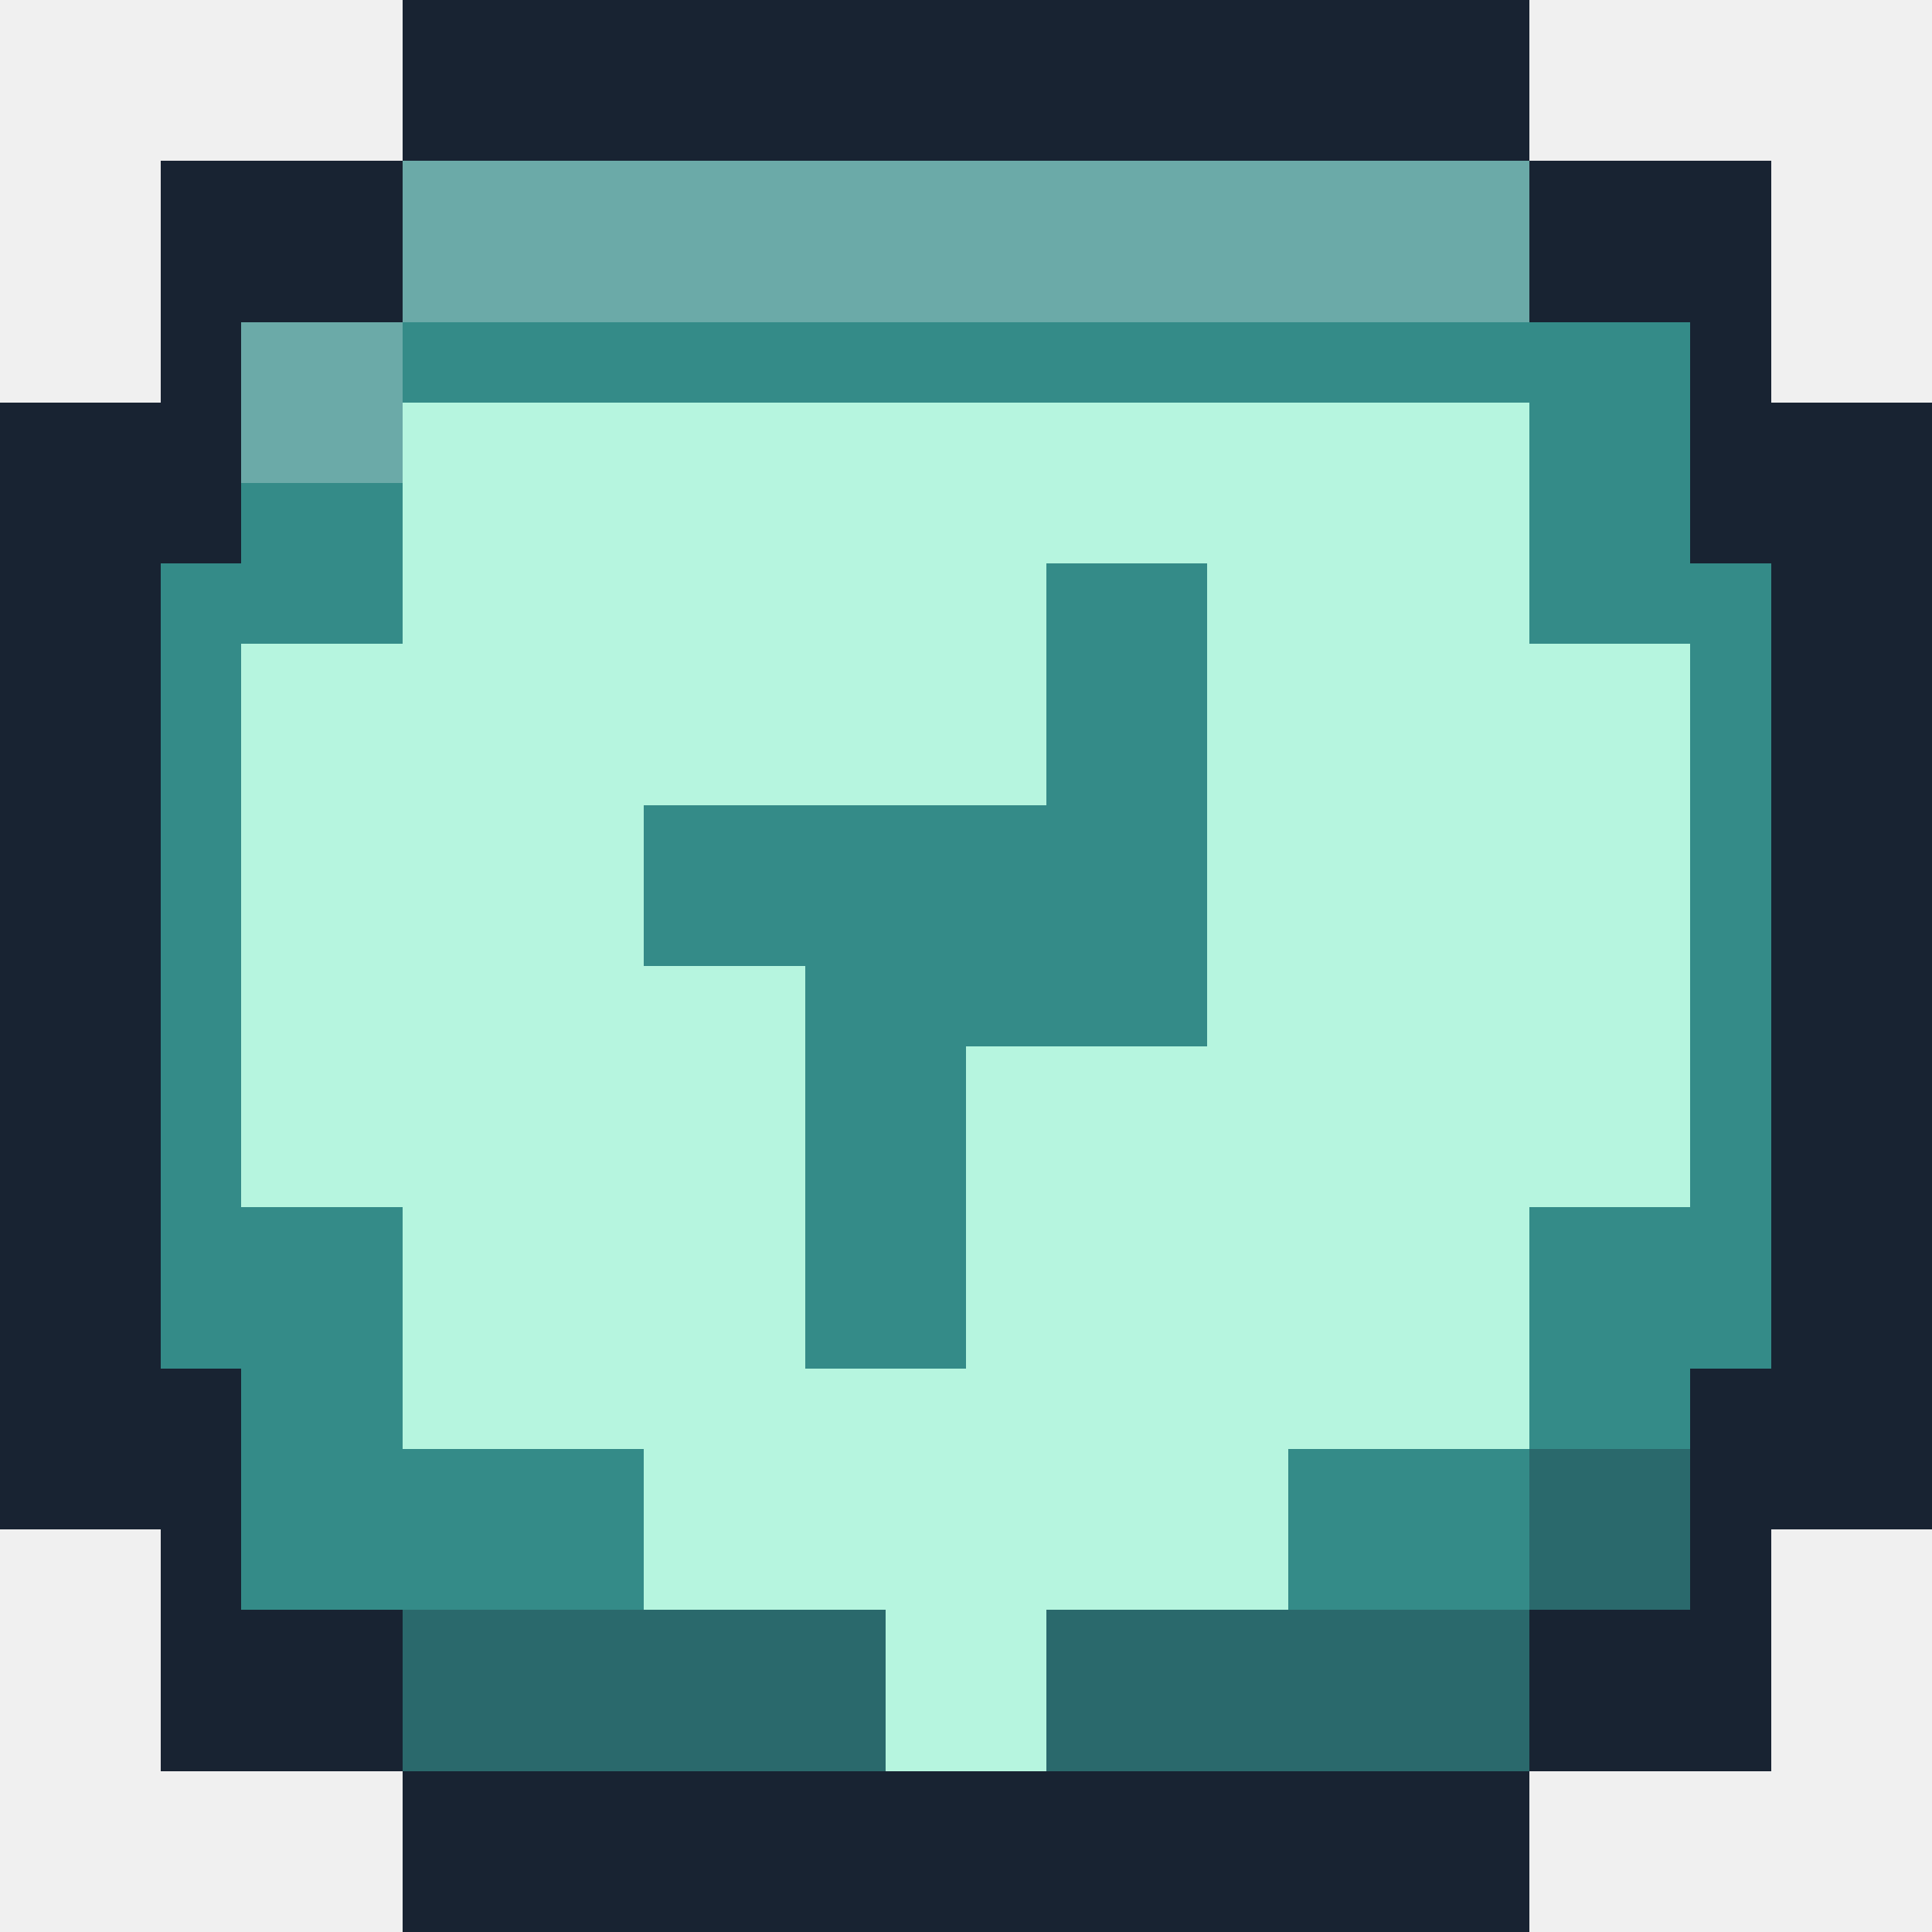
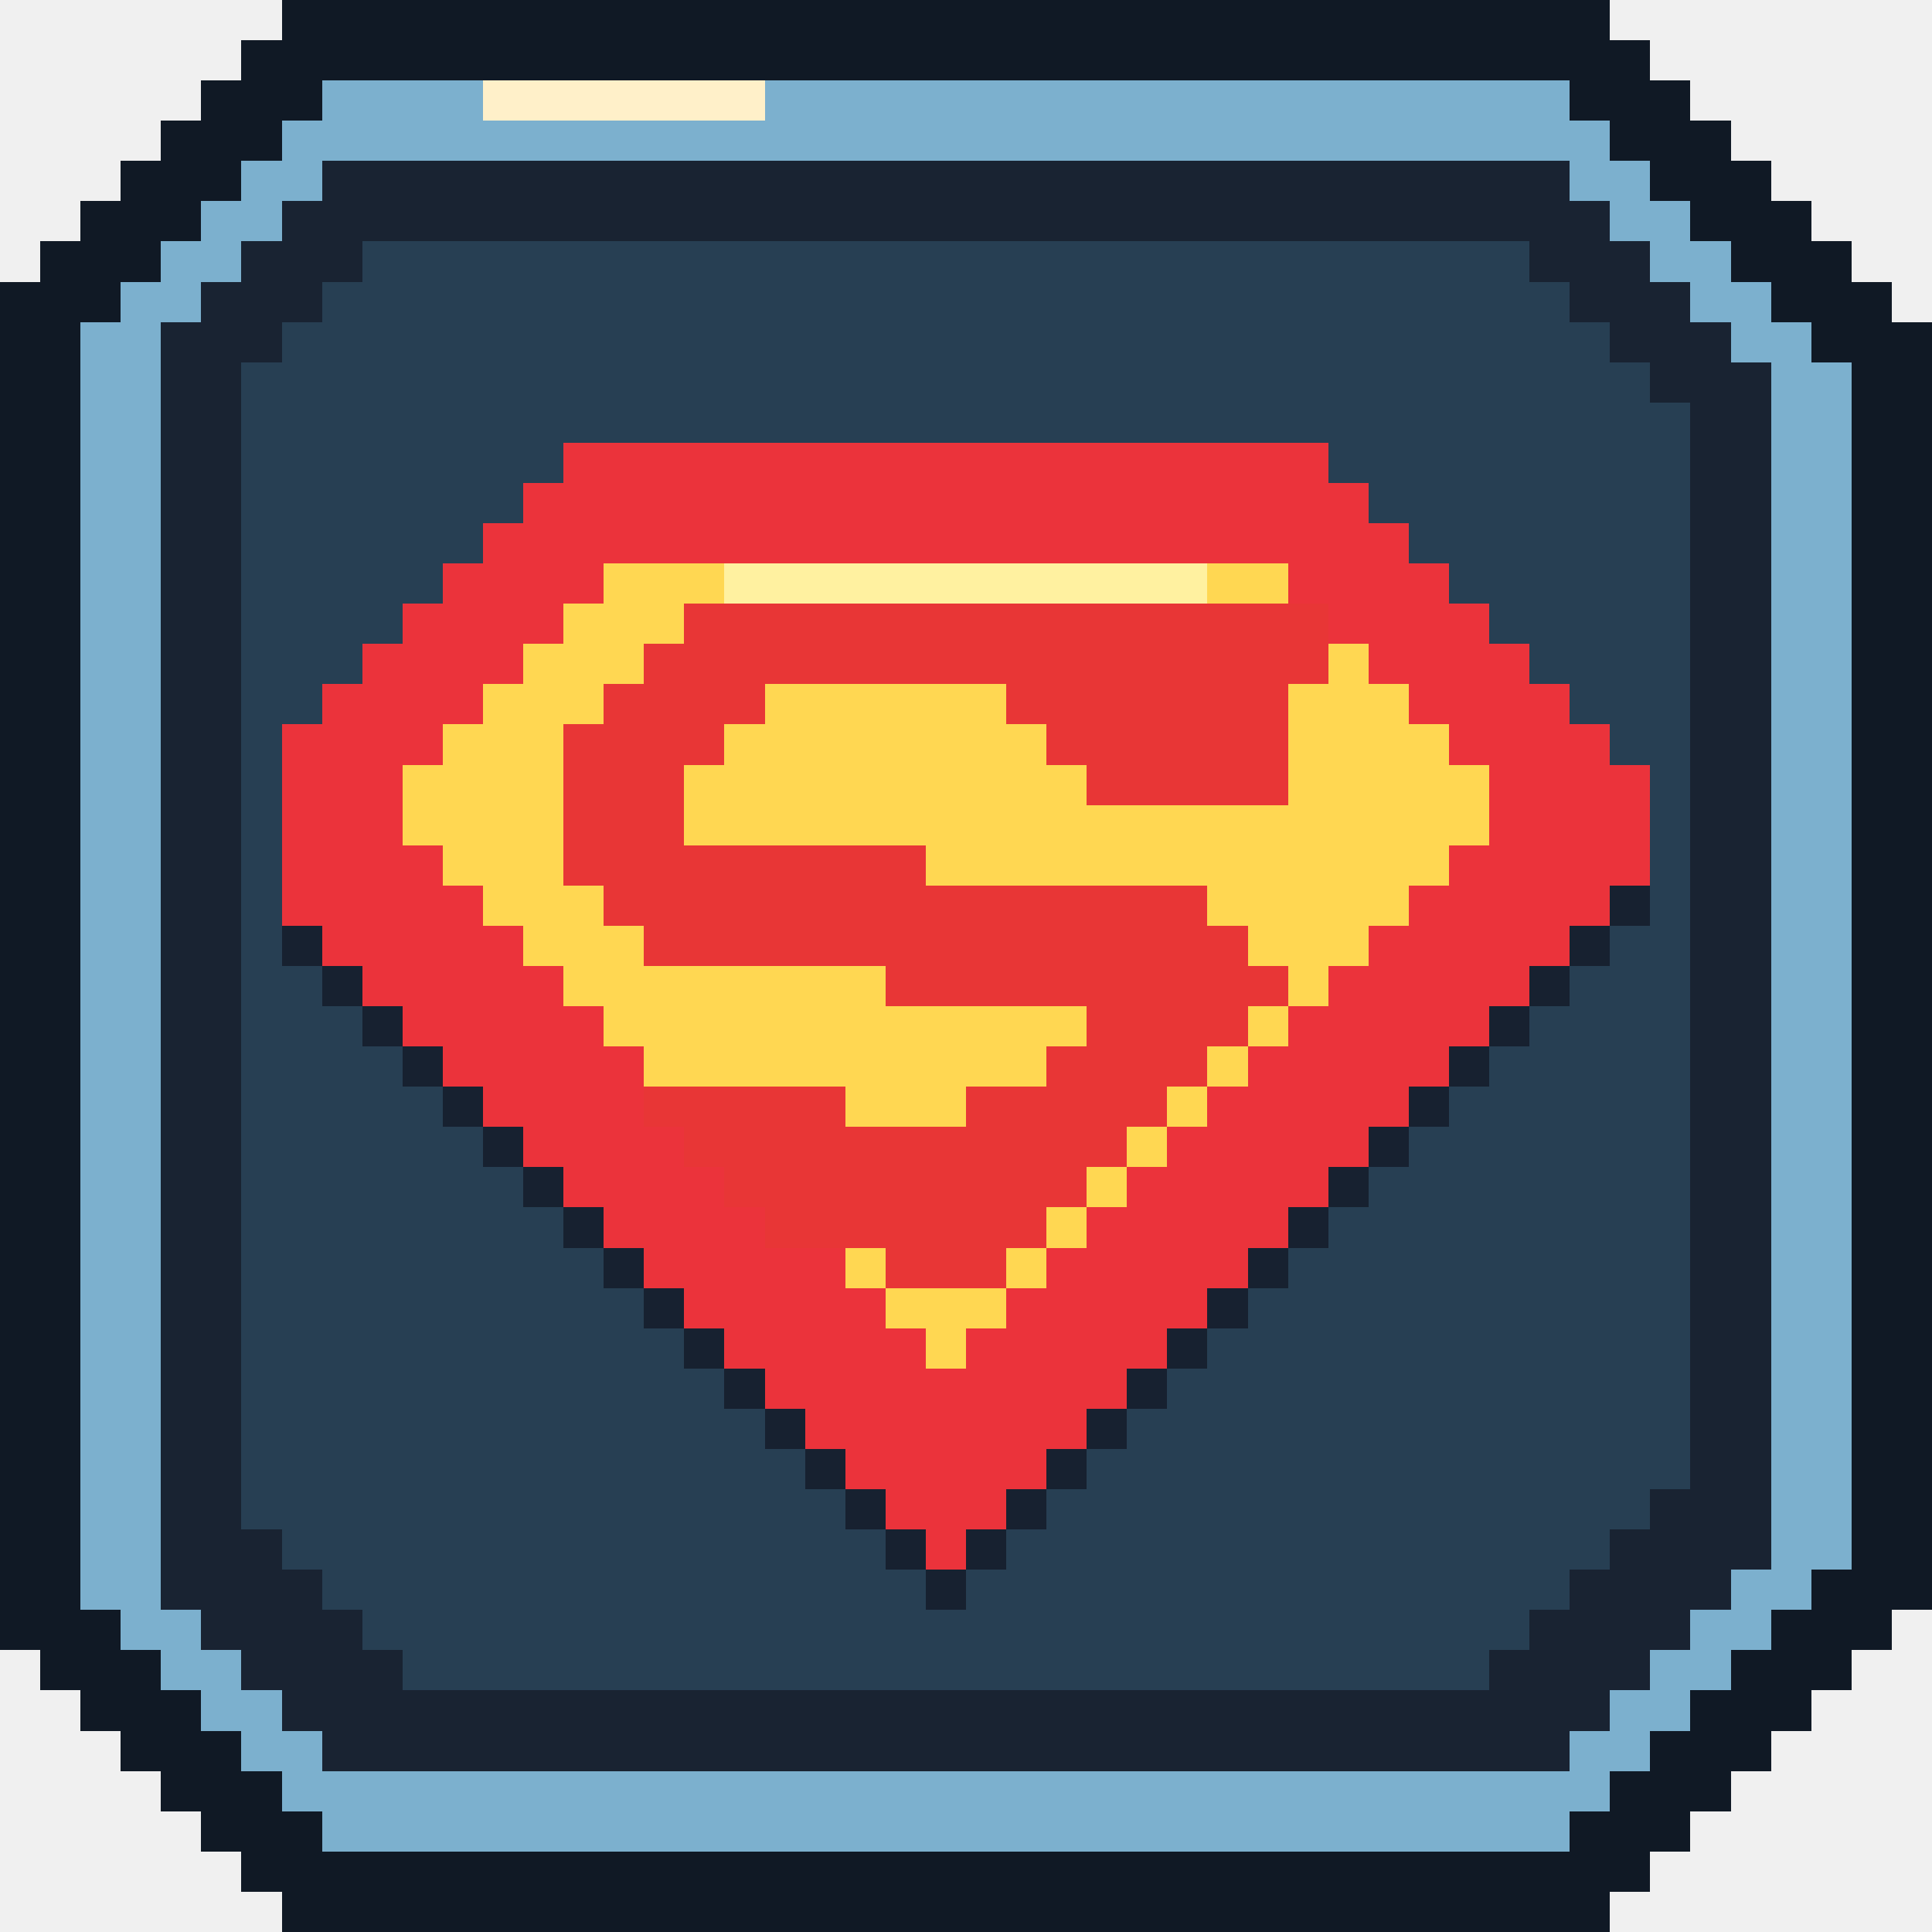
- <svg xmlns="http://www.w3.org/2000/svg" viewBox="0 0 24 24" shape-rendering="crispEdges">
-   <path fill="#182332" d="M5 0h14v2h3v3h2v14h-2v3h-3v2H5v-2H2v-3H0V5h2V2h3z" />
-   <path fill="#348b88" d="M5 2h14v2h2v3h1v10h-1v3h-2v2H5v-2H3v-3H2V7h1V4h2z" />
-   <path fill="#ffffff" opacity=".27" d="M5 2h14v2H5zM3 4h2v2H3z" />
-   <path fill="#16202f" opacity=".32" d="M5 20h14v2H5zM19 18h2v2h-2z" />
-   <path fill="#b6f5df" fill-rule="evenodd" d="M5 5h14v3h2v7h-2v3h-3v2h-3v2h-2v-2H8v-2H5v-3H3V8h2z M10 10h3V7h2v6h-3v4h-2v-5H8v-2z" />
+ <svg xmlns="http://www.w3.org/2000/svg" width="48" height="48" viewBox="0 0 48 48" shape-rendering="crispEdges">
+   <path fill="#101925" d="M7 0h33v1h-33zM7 47h33v1h-33zM6 1h35v1h-35zM6 46h35v1h-35zM5 2h3v1h-3zM5 45h3v1h-3zM39 2h3v1h-3zM39 45h3v1h-3zM4 3h3v1h-3zM4 44h3v1h-3zM40 3h3v1h-3zM40 44h3v1h-3zM3 4h3v1h-3zM3 43h3v1h-3zM41 4h3v1h-3zM41 43h3v1h-3zM2 5h3v1h-3zM2 42h3v1h-3zM42 5h3v1h-3zM42 42h3v1h-3zM1 6h3v1h-3zM1 41h3v1h-3zM43 6h3v1h-3zM43 41h3v1h-3zM0 7h3v1h-3zM0 40h3v1h-3zM44 7h3v1h-3zM44 40h3v1h-3zM0 8h2v32h-2zM45 8h3v1h-3zM45 39h3v1h-3zM46 9h2v30h-2z" />
+   <path fill="#7cb0ce" d="M8 2h4v1h-4zM19 2h20v1h-20zM7 3h33v1h-33zM7 44h33v1h-33zM6 4h2v1h-2zM6 43h2v1h-2zM39 4h2v1h-2zM39 43h2v1h-2zM5 5h2v1h-2zM5 42h2v1h-2zM40 5h2v1h-2zM40 42h2v1h-2zM4 6h2v1h-2zM4 41h2v1h-2zM41 6h2v1h-2zM41 41h2v1h-2zM3 7h2v1h-2zM3 40h2v1h-2zM42 7h2v1h-2zM42 40h2v1h-2zM2 8h2v32h-2zM43 8h2v1h-2zM43 39h2v1h-2zM44 9h2v30h-2zM8 45h31v1h-31z" />
+   <path fill="#fff0c9" d="M12 2h7v1h-7z" />
+   <path fill="#192332" d="M8 4h31v1h-31zM8 43h31v1h-31zM7 5h33v1h-33zM7 42h33v1h-33zM6 6h3v1h-3zM38 6h3v1h-3zM5 7h3v1h-3zM39 7h3v1h-3zM4 8h3v1h-3zM4 38h3v1h-3zM40 8h3v1h-3zM4 9h2v29h-2zM41 9h3v1h-3zM41 37h3v1h-3zM42 10h2v27h-2zM40 38h4v1h-4zM4 39h4v1h-4zM39 39h4v1h-4zM5 40h4v1h-4zM38 40h4v1h-4zM6 41h4v1h-4zM37 41h4v1h-4z" />
+   <path fill="#273f53" d="M9 6h29v1h-29zM9 40h29v1h-29zM8 7h31v1h-31zM7 8h33v1h-33zM6 9h35v1h-35zM6 10h36v1h-36zM6 11h8v1h-8zM6 30h8v1h-8zM33 11h9v1h-9zM33 30h9v1h-9zM6 12h7v1h-7zM6 29h7v1h-7zM34 12h8v1h-8zM34 29h8v1h-8zM6 13h6v1h-6zM6 28h6v1h-6zM35 13h7v1h-7zM35 28h7v1h-7zM6 14h5v1h-5zM6 27h5v1h-5zM36 14h6v1h-6zM36 27h6v1h-6zM6 15h4v1h-4zM6 26h4v1h-4zM37 15h5v1h-5zM37 26h5v1h-5zM6 16h3v1h-3zM6 25h3v1h-3zM38 16h4v1h-4zM38 25h4v1h-4zM6 17h2v1h-2zM6 24h2v1h-2zM39 17h3v1h-3zM39 24h3v1h-3zM6 18h1v6h-1zM40 18h2v1h-2zM40 23h2v1h-2zM41 19h1v4h-1zM6 31h9v1h-9zM32 31h10v1h-10zM6 32h10v1h-10zM31 32h11v1h-11zM6 33h11v1h-11zM30 33h12v1h-12zM6 34h12v1h-12zM29 34h13v1h-13zM6 35h13v1h-13zM28 35h14v1h-14zM6 36h14v1h-14zM27 36h15v1h-15zM6 37h15v1h-15zM26 37h15v1h-15zM7 38h15v1h-15zM25 38h15v1h-15zM8 39h15v1h-15zM24 39h15v1h-15zM10 41h27v1h-27z" />
+   <path fill="#eb333b" d="M14 11h19v1h-19zM13 12h21v1h-21zM12 13h23v1h-23zM11 14h4v1h-4zM32 14h4v1h-4zM10 15h4v1h-4zM33 15h4v1h-4zM9 16h4v1h-4zM34 16h4v1h-4zM8 17h4v1h-4zM35 17h4v1h-4zM7 18h4v1h-4zM7 21h4v1h-4zM36 18h4v1h-4zM7 19h3v2h-3zM37 19h4v2h-4zM36 21h5v1h-5zM7 22h5v1h-5zM35 22h5v1h-5zM8 23h5v1h-5zM34 23h5v1h-5zM9 24h5v1h-5zM33 24h5v1h-5zM10 25h5v1h-5zM32 25h5v1h-5zM11 26h5v1h-5zM31 26h5v1h-5zM12 27h4v1h-4zM30 27h5v1h-5zM13 28h4v1h-4zM29 28h5v1h-5zM14 29h4v1h-4zM28 29h5v1h-5zM15 30h4v1h-4zM27 30h5v1h-5zM16 31h5v1h-5zM26 31h5v1h-5zM17 32h5v1h-5zM25 32h5v1h-5zM18 33h5v1h-5zM24 33h5v1h-5zM19 34h9v1h-9zM20 35h7v1h-7zM21 36h5v1h-5zM22 37h3v1h-3zM23 38h1v1h-1z" />
+   <path fill="#ffd752" d="M15 14h3v1h-3zM30 14h2v1h-2zM14 15h3v1h-3zM13 16h3v1h-3zM13 23h3v1h-3zM33 16h1v1h-1zM12 17h3v1h-3zM12 22h3v1h-3zM19 17h6v1h-6zM32 17h3v1h-3zM11 18h3v1h-3zM11 21h3v1h-3zM18 18h8v1h-8zM32 18h4v1h-4zM10 19h4v2h-4zM17 19h10v1h-10zM32 19h5v1h-5zM17 20h20v1h-20zM23 21h13v1h-13zM30 22h5v1h-5zM31 23h3v1h-3zM14 24h8v1h-8zM32 24h1v1h-1zM15 25h12v1h-12zM31 25h1v1h-1zM16 26h10v1h-10zM30 26h1v1h-1zM21 27h3v1h-3zM29 27h1v1h-1zM28 28h1v1h-1zM27 29h1v1h-1zM26 30h1v1h-1zM21 31h1v1h-1zM25 31h1v1h-1zM22 32h3v1h-3zM23 33h1v1h-1z" />
+   <path fill="#fff1a0" d="M18 14h12v1h-12z" />
+   <path fill="#e83636" d="M17 15h16v1h-16zM16 16h17v1h-17zM15 17h4v1h-4zM25 17h7v1h-7zM14 18h4v1h-4zM26 18h6v1h-6zM14 19h3v2h-3zM27 19h5v1h-5zM14 21h9v1h-9zM15 22h15v1h-15zM16 23h15v1h-15zM22 24h10v1h-10zM27 25h4v1h-4zM26 26h4v1h-4zM16 27h5v1h-5zM24 27h5v1h-5zM17 28h11v1h-11zM18 29h9v1h-9zM19 30h7v1h-7zM22 31h3v1h-3z" />
+   <path fill="#172130" d="M40 22h1v1h-1zM7 23h1v1h-1zM39 23h1v1h-1zM8 24h1v1h-1zM38 24h1v1h-1zM9 25h1v1h-1zM37 25h1v1h-1zM10 26h1v1h-1zM36 26h1v1h-1zM11 27h1v1h-1zM35 27h1v1h-1zM12 28h1v1h-1zM34 28h1v1h-1zM13 29h1v1h-1zM33 29h1v1h-1zM14 30h1v1h-1zM32 30h1v1h-1zM15 31h1v1h-1zM31 31h1v1h-1zM16 32h1v1h-1zM30 32h1v1h-1zM17 33h1v1h-1zM29 33h1v1h-1zM18 34h1v1h-1zM28 34h1v1h-1zM19 35h1v1h-1zM27 35h1v1h-1zM20 36h1v1h-1zM26 36h1v1h-1zM21 37h1v1h-1zM25 37h1v1h-1zM22 38h1v1h-1zM24 38h1v1h-1zM23 39h1v1h-1z" />
</svg>
